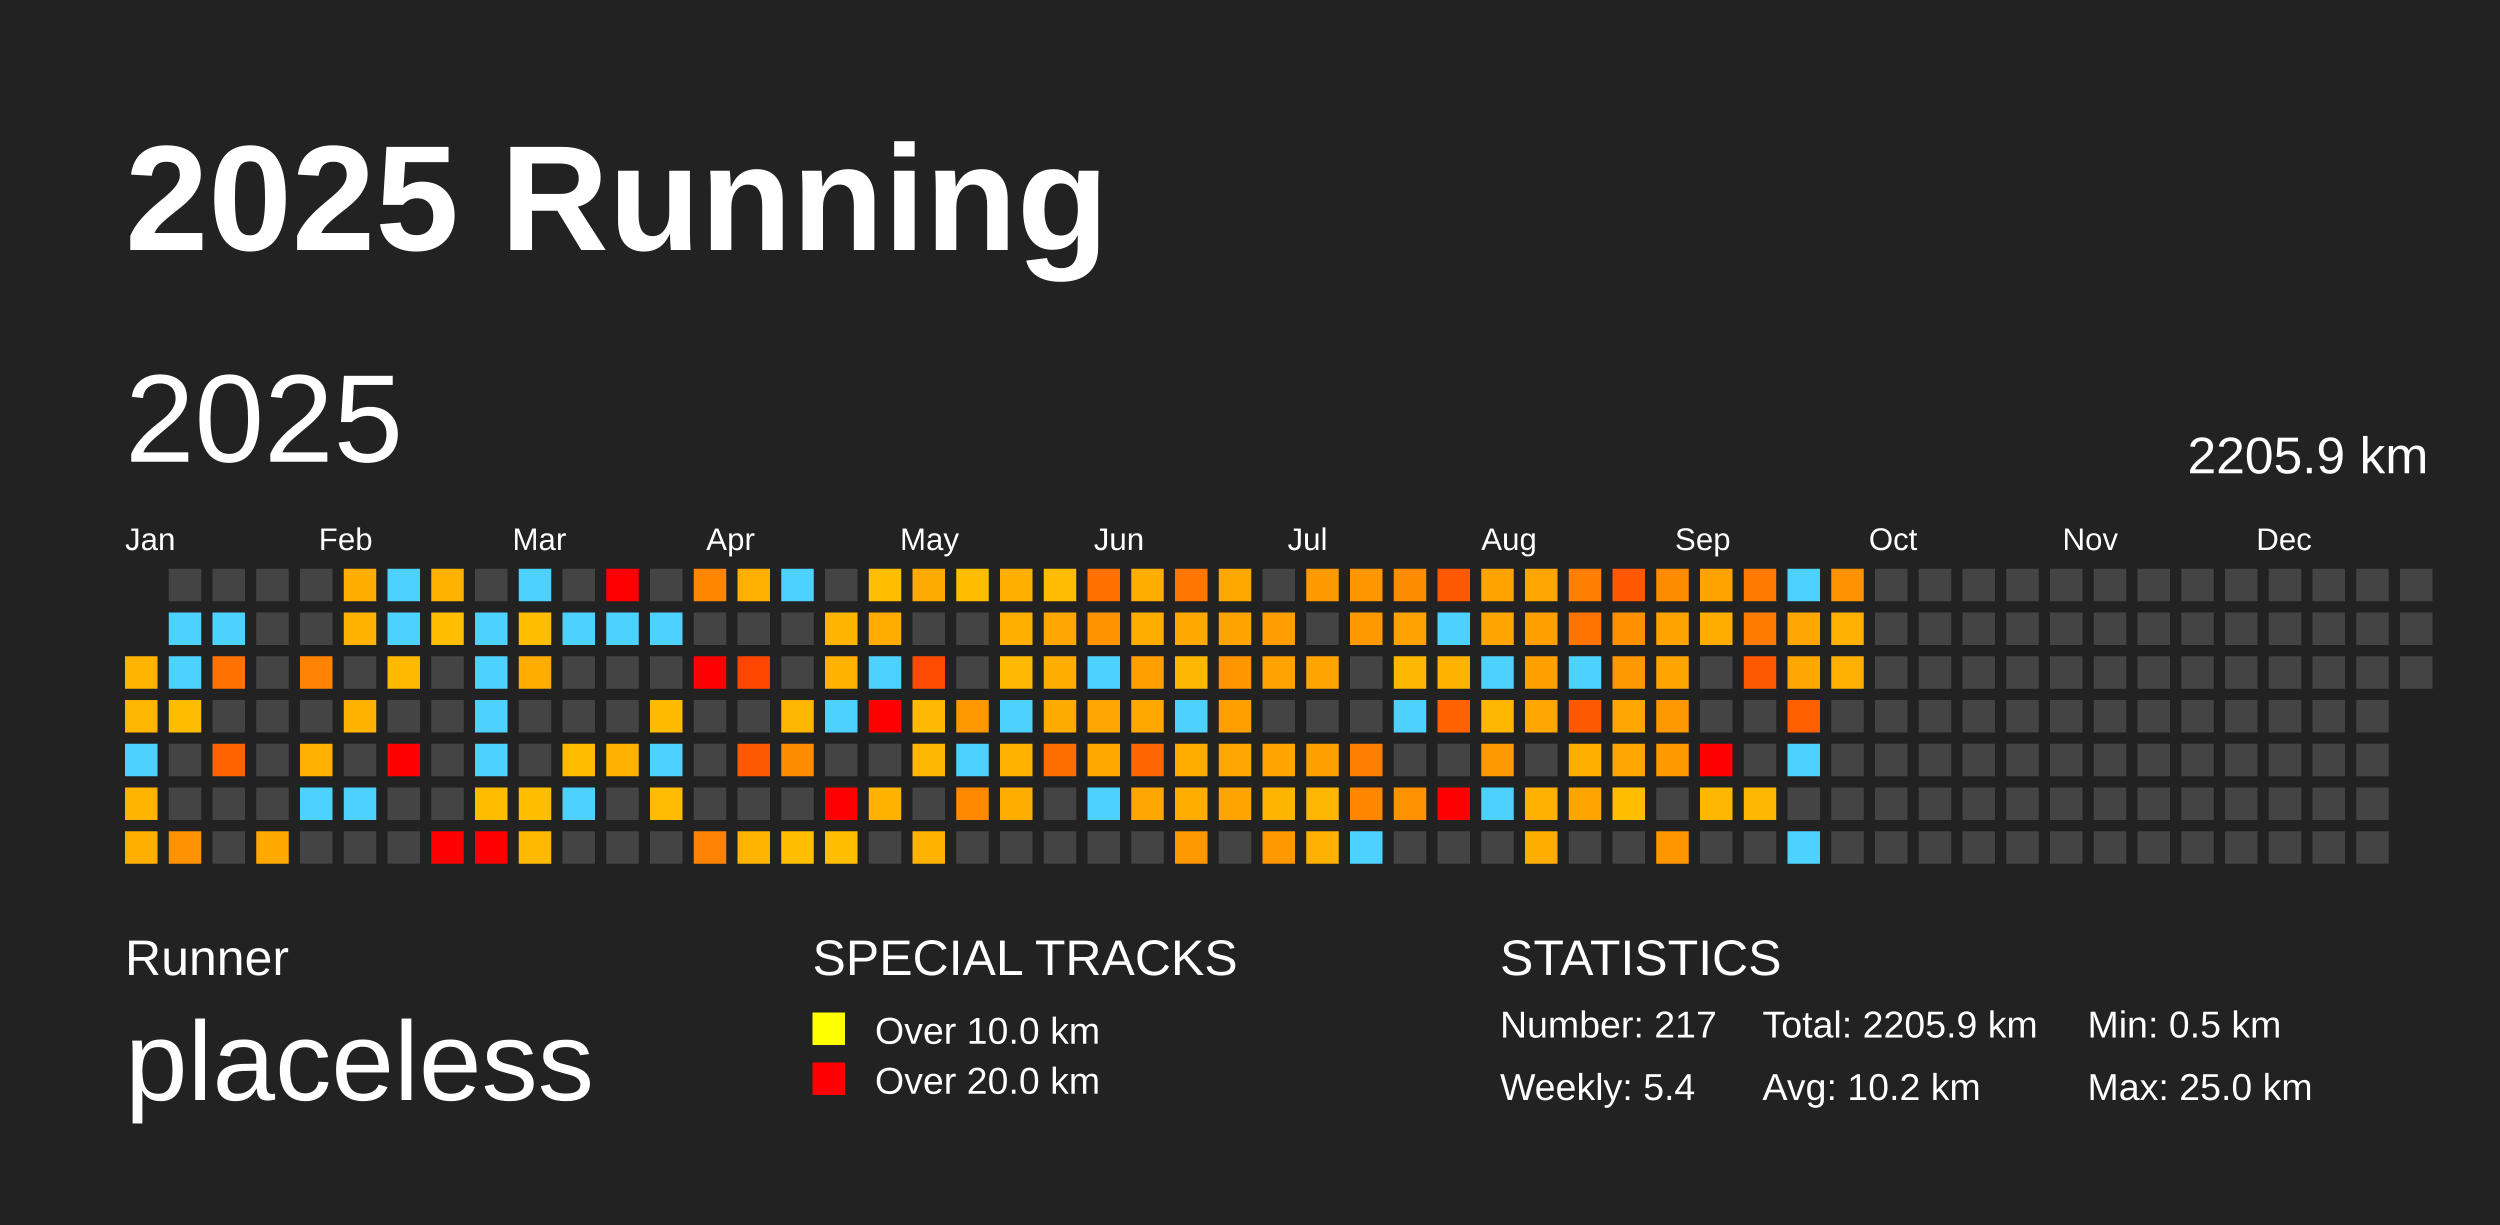
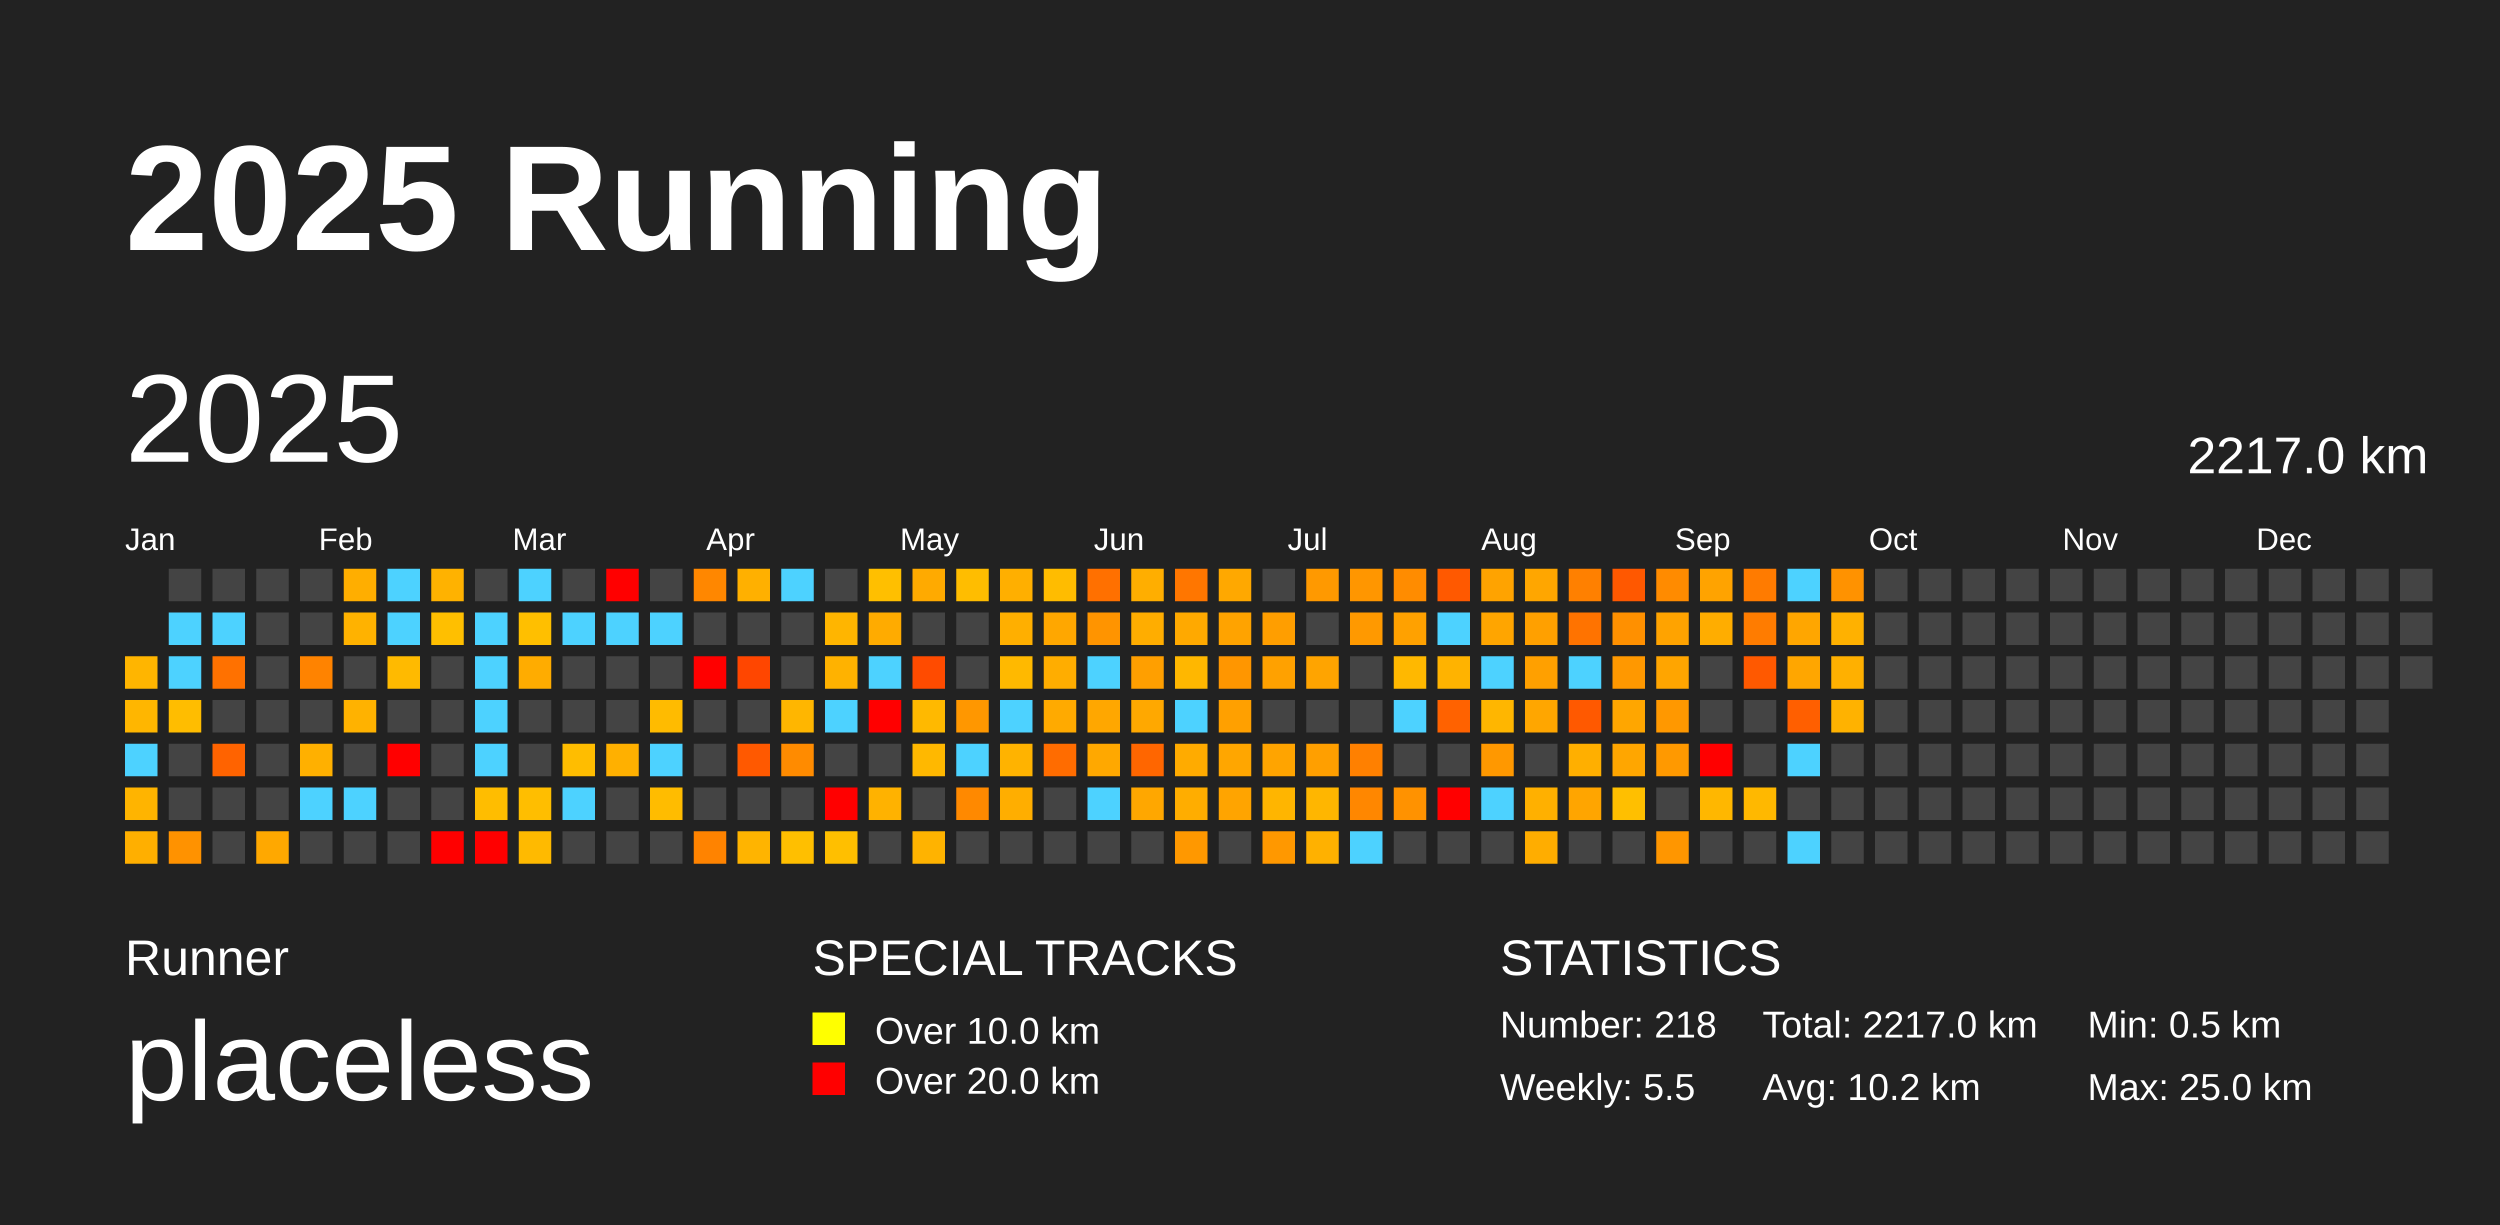
<svg xmlns="http://www.w3.org/2000/svg" baseProfile="full" height="98mm" version="1.1" viewBox="0,0,200,98" width="200mm">
  <defs />
  <rect fill="#222222" height="98" width="200" x="0" y="0" />
  <text fill="#FFFFFF" style="font-size:12px; font-family:Arial; font-weight:bold;" x="10" y="20">2025 Running</text>
  <text fill="#FFFFFF" style="font-size:4px; font-family:Arial" x="10" y="78">Runner</text>
  <text fill="#FFFFFF" style="font-size:9px; font-family:Arial" x="10" y="88">placeless</text>
  <text fill="#FFFFFF" style="font-size:4px; font-family:Arial" x="65" y="78">SPECIAL TRACKS</text>
  <rect fill="yellow" height="2.6" width="2.6" x="65" y="81" />
  <text fill="#FFFFFF" style="font-size:3px; font-family:Arial" x="70" y="83.5">Over 10.0 km</text>
  <rect fill="red" height="2.6" width="2.6" x="65" y="85" />
  <text fill="#FFFFFF" style="font-size:3px; font-family:Arial" x="70" y="87.5">Over 20.0 km</text>
  <text fill="#FFFFFF" style="font-size:4px; font-family:Arial" x="120" y="78">STATISTICS</text>
-   <text fill="#FFFFFF" style="font-size:3px; font-family:Arial" x="120" y="83">Number: 217</text>
-   <text fill="#FFFFFF" style="font-size:3px; font-family:Arial" x="120" y="88">Weekly: 5.4</text>
-   <text fill="#FFFFFF" style="font-size:3px; font-family:Arial" x="141" y="83">Total: 2205.9 km</text>
+   <text fill="#FFFFFF" style="font-size:3px; font-family:Arial" x="120" y="83">Number: 218</text>
+   <text fill="#FFFFFF" style="font-size:3px; font-family:Arial" x="120" y="88">Weekly: 5.5</text>
+   <text fill="#FFFFFF" style="font-size:3px; font-family:Arial" x="141" y="83">Total: 2217.0 km</text>
  <text fill="#FFFFFF" style="font-size:3px; font-family:Arial" x="141" y="88">Avg: 10.2 km</text>
  <text fill="#FFFFFF" style="font-size:3px; font-family:Arial" x="167" y="83">Min: 0.5 km</text>
  <text fill="#FFFFFF" style="font-size:3px; font-family:Arial" x="167" y="88">Max: 25.0 km</text>
  <text dominant-baseline="hanging" fill="#FFFFFF" style="font-size:10.0px; font-family:Arial;" x="10" y="30">2025</text>
-   <text dominant-baseline="hanging" fill="#FFFFFF" style="font-size:4.125px; font-family:Arial;" x="175" y="35">2205.9 km</text>
+   <text dominant-baseline="hanging" fill="#FFFFFF" style="font-size:4.125px; font-family:Arial;" x="175" y="35">2217.0 km</text>
  <text fill="#FFFFFF" style="font-size:2.5px; font-family:Arial" x="10.0" y="44">Jan</text>
  <text fill="#FFFFFF" style="font-size:2.5px; font-family:Arial" x="25.5" y="44">Feb</text>
  <text fill="#FFFFFF" style="font-size:2.5px; font-family:Arial" x="41.0" y="44">Mar</text>
  <text fill="#FFFFFF" style="font-size:2.5px; font-family:Arial" x="56.5" y="44">Apr</text>
  <text fill="#FFFFFF" style="font-size:2.5px; font-family:Arial" x="72.0" y="44">May</text>
  <text fill="#FFFFFF" style="font-size:2.5px; font-family:Arial" x="87.5" y="44">Jun</text>
  <text fill="#FFFFFF" style="font-size:2.5px; font-family:Arial" x="103.0" y="44">Jul</text>
  <text fill="#FFFFFF" style="font-size:2.5px; font-family:Arial" x="118.5" y="44">Aug</text>
  <text fill="#FFFFFF" style="font-size:2.5px; font-family:Arial" x="134.0" y="44">Sep</text>
  <text fill="#FFFFFF" style="font-size:2.5px; font-family:Arial" x="149.5" y="44">Oct</text>
  <text fill="#FFFFFF" style="font-size:2.5px; font-family:Arial" x="165.0" y="44">Nov</text>
  <text fill="#FFFFFF" style="font-size:2.5px; font-family:Arial" x="180.5" y="44">Dec</text>
  <rect fill="#ffb500" height="2.6" width="2.6" x="10.0" y="52.5" />
  <rect fill="#ffb600" height="2.6" width="2.6" x="10.0" y="56.0" />
  <rect fill="#4dd2ff" height="2.6" width="2.6" x="10.0" y="59.5" />
  <rect fill="#ffb400" height="2.6" width="2.6" x="10.0" y="63.0" />
  <rect fill="#ffaf00" height="2.6" width="2.6" x="10.0" y="66.5" />
  <rect fill="#444444" height="2.6" width="2.6" x="13.5" y="45.5" />
  <rect fill="#4dd2ff" height="2.6" width="2.6" x="13.5" y="49.0" />
  <rect fill="#4dd2ff" height="2.6" width="2.6" x="13.5" y="52.5" />
  <rect fill="#ffbd00" height="2.6" width="2.6" x="13.5" y="56.0" />
  <rect fill="#444444" height="2.6" width="2.6" x="13.5" y="59.5" />
  <rect fill="#444444" height="2.6" width="2.6" x="13.5" y="63.0" />
  <rect fill="#ff9200" height="2.6" width="2.6" x="13.5" y="66.5" />
  <rect fill="#444444" height="2.6" width="2.6" x="17.0" y="45.5" />
  <rect fill="#4dd2ff" height="2.6" width="2.6" x="17.0" y="49.0" />
  <rect fill="#ff7100" height="2.6" width="2.6" x="17.0" y="52.5" />
  <rect fill="#444444" height="2.6" width="2.6" x="17.0" y="56.0" />
  <rect fill="#ff6300" height="2.6" width="2.6" x="17.0" y="59.5" />
  <rect fill="#444444" height="2.6" width="2.6" x="17.0" y="63.0" />
  <rect fill="#444444" height="2.6" width="2.6" x="17.0" y="66.5" />
  <rect fill="#444444" height="2.6" width="2.6" x="20.5" y="45.5" />
  <rect fill="#444444" height="2.6" width="2.6" x="20.5" y="49.0" />
  <rect fill="#444444" height="2.6" width="2.6" x="20.5" y="52.5" />
  <rect fill="#444444" height="2.6" width="2.6" x="20.5" y="56.0" />
  <rect fill="#444444" height="2.6" width="2.6" x="20.5" y="59.5" />
  <rect fill="#444444" height="2.6" width="2.6" x="20.5" y="63.0" />
  <rect fill="#ffa800" height="2.6" width="2.6" x="20.5" y="66.5" />
  <rect fill="#444444" height="2.6" width="2.6" x="24.0" y="45.5" />
  <rect fill="#444444" height="2.6" width="2.6" x="24.0" y="49.0" />
  <rect fill="#ff8300" height="2.6" width="2.6" x="24.0" y="52.5" />
  <rect fill="#444444" height="2.6" width="2.6" x="24.0" y="56.0" />
  <rect fill="#ffb000" height="2.6" width="2.6" x="24.0" y="59.5" />
  <rect fill="#4dd2ff" height="2.6" width="2.6" x="24.0" y="63.0" />
  <rect fill="#444444" height="2.6" width="2.6" x="24.0" y="66.5" />
  <rect fill="#ffae00" height="2.6" width="2.6" x="27.5" y="45.5" />
  <rect fill="#ffb200" height="2.6" width="2.6" x="27.5" y="49.0" />
  <rect fill="#444444" height="2.6" width="2.6" x="27.5" y="52.5" />
  <rect fill="#ffb200" height="2.6" width="2.6" x="27.5" y="56.0" />
  <rect fill="#444444" height="2.6" width="2.6" x="27.5" y="59.5" />
  <rect fill="#4dd2ff" height="2.6" width="2.6" x="27.5" y="63.0" />
  <rect fill="#444444" height="2.6" width="2.6" x="27.5" y="66.5" />
  <rect fill="#4dd2ff" height="2.6" width="2.6" x="31.0" y="45.5" />
  <rect fill="#4dd2ff" height="2.6" width="2.6" x="31.0" y="49.0" />
  <rect fill="#ffba00" height="2.6" width="2.6" x="31.0" y="52.5" />
  <rect fill="#444444" height="2.6" width="2.6" x="31.0" y="56.0" />
  <rect fill="red" height="2.6" width="2.6" x="31.0" y="59.5" />
  <rect fill="#444444" height="2.6" width="2.6" x="31.0" y="63.0" />
  <rect fill="#444444" height="2.6" width="2.6" x="31.0" y="66.5" />
  <rect fill="#ffb200" height="2.6" width="2.6" x="34.5" y="45.5" />
  <rect fill="#ffbf00" height="2.6" width="2.6" x="34.5" y="49.0" />
  <rect fill="#444444" height="2.6" width="2.6" x="34.5" y="52.5" />
  <rect fill="#444444" height="2.6" width="2.6" x="34.5" y="56.0" />
  <rect fill="#444444" height="2.6" width="2.6" x="34.5" y="59.5" />
  <rect fill="#444444" height="2.6" width="2.6" x="34.5" y="63.0" />
  <rect fill="red" height="2.6" width="2.6" x="34.5" y="66.5" />
  <rect fill="#444444" height="2.6" width="2.6" x="38.0" y="45.5" />
  <rect fill="#4dd2ff" height="2.6" width="2.6" x="38.0" y="49.0" />
  <rect fill="#4dd2ff" height="2.6" width="2.6" x="38.0" y="52.5" />
  <rect fill="#4dd2ff" height="2.6" width="2.6" x="38.0" y="56.0" />
  <rect fill="#4dd2ff" height="2.6" width="2.6" x="38.0" y="59.5" />
  <rect fill="#ffbd00" height="2.6" width="2.6" x="38.0" y="63.0" />
  <rect fill="red" height="2.6" width="2.6" x="38.0" y="66.5" />
  <rect fill="#4dd2ff" height="2.6" width="2.6" x="41.5" y="45.5" />
  <rect fill="#ffbf00" height="2.6" width="2.6" x="41.5" y="49.0" />
  <rect fill="#ffac00" height="2.6" width="2.6" x="41.5" y="52.5" />
  <rect fill="#444444" height="2.6" width="2.6" x="41.5" y="56.0" />
  <rect fill="#444444" height="2.6" width="2.6" x="41.5" y="59.5" />
  <rect fill="#ffbe00" height="2.6" width="2.6" x="41.5" y="63.0" />
  <rect fill="#ffba00" height="2.6" width="2.6" x="41.5" y="66.5" />
  <rect fill="#444444" height="2.6" width="2.6" x="45.0" y="45.5" />
  <rect fill="#4dd2ff" height="2.6" width="2.6" x="45.0" y="49.0" />
  <rect fill="#444444" height="2.6" width="2.6" x="45.0" y="52.5" />
  <rect fill="#444444" height="2.6" width="2.6" x="45.0" y="56.0" />
  <rect fill="#ffbd00" height="2.6" width="2.6" x="45.0" y="59.5" />
  <rect fill="#4dd2ff" height="2.6" width="2.6" x="45.0" y="63.0" />
  <rect fill="#444444" height="2.6" width="2.6" x="45.0" y="66.5" />
  <rect fill="red" height="2.6" width="2.6" x="48.5" y="45.5" />
  <rect fill="#4dd2ff" height="2.6" width="2.6" x="48.5" y="49.0" />
  <rect fill="#444444" height="2.6" width="2.6" x="48.5" y="52.5" />
  <rect fill="#444444" height="2.6" width="2.6" x="48.5" y="56.0" />
  <rect fill="#ffb000" height="2.6" width="2.6" x="48.5" y="59.5" />
  <rect fill="#444444" height="2.6" width="2.6" x="48.5" y="63.0" />
  <rect fill="#444444" height="2.6" width="2.6" x="48.5" y="66.5" />
  <rect fill="#444444" height="2.6" width="2.6" x="52.0" y="45.5" />
  <rect fill="#4dd2ff" height="2.6" width="2.6" x="52.0" y="49.0" />
  <rect fill="#444444" height="2.6" width="2.6" x="52.0" y="52.5" />
  <rect fill="#ffbb00" height="2.6" width="2.6" x="52.0" y="56.0" />
  <rect fill="#4dd2ff" height="2.6" width="2.6" x="52.0" y="59.5" />
  <rect fill="#ffbc00" height="2.6" width="2.6" x="52.0" y="63.0" />
  <rect fill="#444444" height="2.6" width="2.6" x="52.0" y="66.5" />
  <rect fill="#ff8700" height="2.6" width="2.6" x="55.5" y="45.5" />
  <rect fill="#444444" height="2.6" width="2.6" x="55.5" y="49.0" />
  <rect fill="red" height="2.6" width="2.6" x="55.5" y="52.5" />
  <rect fill="#444444" height="2.6" width="2.6" x="55.5" y="56.0" />
  <rect fill="#444444" height="2.6" width="2.6" x="55.5" y="59.5" />
  <rect fill="#444444" height="2.6" width="2.6" x="55.5" y="63.0" />
  <rect fill="#ff8300" height="2.6" width="2.6" x="55.5" y="66.5" />
  <rect fill="#ffb000" height="2.6" width="2.6" x="59.0" y="45.5" />
  <rect fill="#444444" height="2.6" width="2.6" x="59.0" y="49.0" />
  <rect fill="#ff4600" height="2.6" width="2.6" x="59.0" y="52.5" />
  <rect fill="#444444" height="2.6" width="2.6" x="59.0" y="56.0" />
  <rect fill="#ff5900" height="2.6" width="2.6" x="59.0" y="59.5" />
  <rect fill="#444444" height="2.6" width="2.6" x="59.0" y="63.0" />
  <rect fill="#ffb400" height="2.6" width="2.6" x="59.0" y="66.5" />
  <rect fill="#4dd2ff" height="2.6" width="2.6" x="62.5" y="45.5" />
  <rect fill="#444444" height="2.6" width="2.6" x="62.5" y="49.0" />
  <rect fill="#444444" height="2.6" width="2.6" x="62.5" y="52.5" />
  <rect fill="#ffb600" height="2.6" width="2.6" x="62.5" y="56.0" />
  <rect fill="#ff8b00" height="2.6" width="2.6" x="62.5" y="59.5" />
  <rect fill="#444444" height="2.6" width="2.6" x="62.5" y="63.0" />
  <rect fill="#ffbf00" height="2.6" width="2.6" x="62.5" y="66.5" />
  <rect fill="#444444" height="2.6" width="2.6" x="66.0" y="45.5" />
  <rect fill="#ffb500" height="2.6" width="2.6" x="66.0" y="49.0" />
  <rect fill="#ffb200" height="2.6" width="2.6" x="66.0" y="52.5" />
  <rect fill="#4dd2ff" height="2.6" width="2.6" x="66.0" y="56.0" />
  <rect fill="#444444" height="2.6" width="2.6" x="66.0" y="59.5" />
  <rect fill="red" height="2.6" width="2.6" x="66.0" y="63.0" />
  <rect fill="#ffbf00" height="2.6" width="2.6" x="66.0" y="66.5" />
  <rect fill="#ffbf00" height="2.6" width="2.6" x="69.5" y="45.5" />
  <rect fill="#ffab00" height="2.6" width="2.6" x="69.5" y="49.0" />
  <rect fill="#4dd2ff" height="2.6" width="2.6" x="69.5" y="52.5" />
  <rect fill="red" height="2.6" width="2.6" x="69.5" y="56.0" />
  <rect fill="#444444" height="2.6" width="2.6" x="69.5" y="59.5" />
  <rect fill="#ffb200" height="2.6" width="2.6" x="69.5" y="63.0" />
  <rect fill="#444444" height="2.6" width="2.6" x="69.5" y="66.5" />
  <rect fill="#ffaa00" height="2.6" width="2.6" x="73.0" y="45.5" />
  <rect fill="#444444" height="2.6" width="2.6" x="73.0" y="49.0" />
  <rect fill="#ff4b00" height="2.6" width="2.6" x="73.0" y="52.5" />
  <rect fill="#ffb900" height="2.6" width="2.6" x="73.0" y="56.0" />
  <rect fill="#ffb800" height="2.6" width="2.6" x="73.0" y="59.5" />
  <rect fill="#444444" height="2.6" width="2.6" x="73.0" y="63.0" />
  <rect fill="#ffb300" height="2.6" width="2.6" x="73.0" y="66.5" />
  <rect fill="#ffbd00" height="2.6" width="2.6" x="76.5" y="45.5" />
  <rect fill="#444444" height="2.6" width="2.6" x="76.5" y="49.0" />
  <rect fill="#444444" height="2.6" width="2.6" x="76.5" y="52.5" />
  <rect fill="#ff9700" height="2.6" width="2.6" x="76.5" y="56.0" />
  <rect fill="#4dd2ff" height="2.6" width="2.6" x="76.5" y="59.5" />
  <rect fill="#ff8900" height="2.6" width="2.6" x="76.5" y="63.0" />
  <rect fill="#444444" height="2.6" width="2.6" x="76.5" y="66.5" />
  <rect fill="#ffaf00" height="2.6" width="2.6" x="80.0" y="45.5" />
  <rect fill="#ffaf00" height="2.6" width="2.6" x="80.0" y="49.0" />
  <rect fill="#ffb900" height="2.6" width="2.6" x="80.0" y="52.5" />
  <rect fill="#4dd2ff" height="2.6" width="2.6" x="80.0" y="56.0" />
  <rect fill="#ffb300" height="2.6" width="2.6" x="80.0" y="59.5" />
  <rect fill="#ffae00" height="2.6" width="2.6" x="80.0" y="63.0" />
  <rect fill="#444444" height="2.6" width="2.6" x="80.0" y="66.5" />
  <rect fill="#ffbc00" height="2.6" width="2.6" x="83.5" y="45.5" />
  <rect fill="#ffa700" height="2.6" width="2.6" x="83.5" y="49.0" />
  <rect fill="#ffad00" height="2.6" width="2.6" x="83.5" y="52.5" />
  <rect fill="#ffaa00" height="2.6" width="2.6" x="83.5" y="56.0" />
  <rect fill="#ff6c00" height="2.6" width="2.6" x="83.5" y="59.5" />
  <rect fill="#444444" height="2.6" width="2.6" x="83.5" y="63.0" />
  <rect fill="#444444" height="2.6" width="2.6" x="83.5" y="66.5" />
  <rect fill="#ff7000" height="2.6" width="2.6" x="87.0" y="45.5" />
  <rect fill="#ff9400" height="2.6" width="2.6" x="87.0" y="49.0" />
  <rect fill="#4dd2ff" height="2.6" width="2.6" x="87.0" y="52.5" />
  <rect fill="#ffa700" height="2.6" width="2.6" x="87.0" y="56.0" />
  <rect fill="#ffa800" height="2.6" width="2.6" x="87.0" y="59.5" />
  <rect fill="#4dd2ff" height="2.6" width="2.6" x="87.0" y="63.0" />
  <rect fill="#444444" height="2.6" width="2.6" x="87.0" y="66.5" />
  <rect fill="#ffae00" height="2.6" width="2.6" x="90.5" y="45.5" />
  <rect fill="#ffad00" height="2.6" width="2.6" x="90.5" y="49.0" />
  <rect fill="#ff9f00" height="2.6" width="2.6" x="90.5" y="52.5" />
  <rect fill="#ffa800" height="2.6" width="2.6" x="90.5" y="56.0" />
  <rect fill="#ff6600" height="2.6" width="2.6" x="90.5" y="59.5" />
  <rect fill="#ffa700" height="2.6" width="2.6" x="90.5" y="63.0" />
  <rect fill="#444444" height="2.6" width="2.6" x="90.5" y="66.5" />
  <rect fill="#ff7600" height="2.6" width="2.6" x="94.0" y="45.5" />
  <rect fill="#ffa900" height="2.6" width="2.6" x="94.0" y="49.0" />
  <rect fill="#ffb700" height="2.6" width="2.6" x="94.0" y="52.5" />
  <rect fill="#4dd2ff" height="2.6" width="2.6" x="94.0" y="56.0" />
  <rect fill="#ffab00" height="2.6" width="2.6" x="94.0" y="59.5" />
  <rect fill="#ffad00" height="2.6" width="2.6" x="94.0" y="63.0" />
  <rect fill="#ff9800" height="2.6" width="2.6" x="94.0" y="66.5" />
  <rect fill="#ffa800" height="2.6" width="2.6" x="97.5" y="45.5" />
  <rect fill="#ffa300" height="2.6" width="2.6" x="97.5" y="49.0" />
  <rect fill="#ff9600" height="2.6" width="2.6" x="97.5" y="52.5" />
  <rect fill="#ffa000" height="2.6" width="2.6" x="97.5" y="56.0" />
  <rect fill="#ffa600" height="2.6" width="2.6" x="97.5" y="59.5" />
  <rect fill="#ffa400" height="2.6" width="2.6" x="97.5" y="63.0" />
  <rect fill="#444444" height="2.6" width="2.6" x="97.5" y="66.5" />
  <rect fill="#444444" height="2.6" width="2.6" x="101.0" y="45.5" />
  <rect fill="#ff9e00" height="2.6" width="2.6" x="101.0" y="49.0" />
  <rect fill="#ffa100" height="2.6" width="2.6" x="101.0" y="52.5" />
  <rect fill="#444444" height="2.6" width="2.6" x="101.0" y="56.0" />
  <rect fill="#ffa400" height="2.6" width="2.6" x="101.0" y="59.5" />
  <rect fill="#ffb500" height="2.6" width="2.6" x="101.0" y="63.0" />
  <rect fill="#ff9800" height="2.6" width="2.6" x="101.0" y="66.5" />
  <rect fill="#ff9900" height="2.6" width="2.6" x="104.5" y="45.5" />
  <rect fill="#444444" height="2.6" width="2.6" x="104.5" y="49.0" />
  <rect fill="#ffa400" height="2.6" width="2.6" x="104.5" y="52.5" />
  <rect fill="#444444" height="2.6" width="2.6" x="104.5" y="56.0" />
  <rect fill="#ff9f00" height="2.6" width="2.6" x="104.5" y="59.5" />
  <rect fill="#ffb600" height="2.6" width="2.6" x="104.5" y="63.0" />
  <rect fill="#ffb100" height="2.6" width="2.6" x="104.5" y="66.5" />
  <rect fill="#ff9600" height="2.6" width="2.6" x="108.0" y="45.5" />
  <rect fill="#ff9900" height="2.6" width="2.6" x="108.0" y="49.0" />
  <rect fill="#444444" height="2.6" width="2.6" x="108.0" y="52.5" />
  <rect fill="#444444" height="2.6" width="2.6" x="108.0" y="56.0" />
  <rect fill="#ff8000" height="2.6" width="2.6" x="108.0" y="59.5" />
  <rect fill="#ff8700" height="2.6" width="2.6" x="108.0" y="63.0" />
  <rect fill="#4dd2ff" height="2.6" width="2.6" x="108.0" y="66.5" />
  <rect fill="#ff8c00" height="2.6" width="2.6" x="111.5" y="45.5" />
  <rect fill="#ffa100" height="2.6" width="2.6" x="111.5" y="49.0" />
  <rect fill="#ffb800" height="2.6" width="2.6" x="111.5" y="52.5" />
  <rect fill="#4dd2ff" height="2.6" width="2.6" x="111.5" y="56.0" />
  <rect fill="#444444" height="2.6" width="2.6" x="111.5" y="59.5" />
  <rect fill="#ff9200" height="2.6" width="2.6" x="111.5" y="63.0" />
  <rect fill="#444444" height="2.6" width="2.6" x="111.5" y="66.5" />
  <rect fill="#ff5900" height="2.6" width="2.6" x="115.0" y="45.5" />
  <rect fill="#4dd2ff" height="2.6" width="2.6" x="115.0" y="49.0" />
  <rect fill="#ffb300" height="2.6" width="2.6" x="115.0" y="52.5" />
  <rect fill="#ff6200" height="2.6" width="2.6" x="115.0" y="56.0" />
  <rect fill="#444444" height="2.6" width="2.6" x="115.0" y="59.5" />
  <rect fill="red" height="2.6" width="2.6" x="115.0" y="63.0" />
  <rect fill="#444444" height="2.6" width="2.6" x="115.0" y="66.5" />
  <rect fill="#ffa300" height="2.6" width="2.6" x="118.5" y="45.5" />
  <rect fill="#ffa500" height="2.6" width="2.6" x="118.5" y="49.0" />
  <rect fill="#4dd2ff" height="2.6" width="2.6" x="118.5" y="52.5" />
  <rect fill="#ffb600" height="2.6" width="2.6" x="118.5" y="56.0" />
  <rect fill="#ff9800" height="2.6" width="2.6" x="118.5" y="59.5" />
  <rect fill="#4dd2ff" height="2.6" width="2.6" x="118.5" y="63.0" />
  <rect fill="#444444" height="2.6" width="2.6" x="118.5" y="66.5" />
  <rect fill="#ffa600" height="2.6" width="2.6" x="122.0" y="45.5" />
  <rect fill="#ffa000" height="2.6" width="2.6" x="122.0" y="49.0" />
  <rect fill="#ffa000" height="2.6" width="2.6" x="122.0" y="52.5" />
  <rect fill="#ffa600" height="2.6" width="2.6" x="122.0" y="56.0" />
  <rect fill="#444444" height="2.6" width="2.6" x="122.0" y="59.5" />
  <rect fill="#ffb000" height="2.6" width="2.6" x="122.0" y="63.0" />
  <rect fill="#ffad00" height="2.6" width="2.6" x="122.0" y="66.5" />
  <rect fill="#ff8000" height="2.6" width="2.6" x="125.5" y="45.5" />
  <rect fill="#ff7300" height="2.6" width="2.6" x="125.5" y="49.0" />
  <rect fill="#4dd2ff" height="2.6" width="2.6" x="125.5" y="52.5" />
  <rect fill="#ff5900" height="2.6" width="2.6" x="125.5" y="56.0" />
  <rect fill="#ffaf00" height="2.6" width="2.6" x="125.5" y="59.5" />
  <rect fill="#ffa500" height="2.6" width="2.6" x="125.5" y="63.0" />
  <rect fill="#444444" height="2.6" width="2.6" x="125.5" y="66.5" />
  <rect fill="#ff5800" height="2.6" width="2.6" x="129.0" y="45.5" />
  <rect fill="#ff9000" height="2.6" width="2.6" x="129.0" y="49.0" />
  <rect fill="#ff9800" height="2.6" width="2.6" x="129.0" y="52.5" />
  <rect fill="#ffa600" height="2.6" width="2.6" x="129.0" y="56.0" />
  <rect fill="#ffa600" height="2.6" width="2.6" x="129.0" y="59.5" />
  <rect fill="#ffbf00" height="2.6" width="2.6" x="129.0" y="63.0" />
  <rect fill="#444444" height="2.6" width="2.6" x="129.0" y="66.5" />
  <rect fill="#ff8b00" height="2.6" width="2.6" x="132.5" y="45.5" />
  <rect fill="#ffa300" height="2.6" width="2.6" x="132.5" y="49.0" />
  <rect fill="#ffa500" height="2.6" width="2.6" x="132.5" y="52.5" />
  <rect fill="#ff9800" height="2.6" width="2.6" x="132.5" y="56.0" />
  <rect fill="#ff9900" height="2.6" width="2.6" x="132.5" y="59.5" />
  <rect fill="#444444" height="2.6" width="2.6" x="132.5" y="63.0" />
  <rect fill="#ff9600" height="2.6" width="2.6" x="132.5" y="66.5" />
  <rect fill="#ffa300" height="2.6" width="2.6" x="136.0" y="45.5" />
  <rect fill="#ffad00" height="2.6" width="2.6" x="136.0" y="49.0" />
  <rect fill="#444444" height="2.6" width="2.6" x="136.0" y="52.5" />
  <rect fill="#444444" height="2.6" width="2.6" x="136.0" y="56.0" />
  <rect fill="red" height="2.6" width="2.6" x="136.0" y="59.5" />
  <rect fill="#ffb700" height="2.6" width="2.6" x="136.0" y="63.0" />
  <rect fill="#444444" height="2.6" width="2.6" x="136.0" y="66.5" />
  <rect fill="#ff7b00" height="2.6" width="2.6" x="139.5" y="45.5" />
  <rect fill="#ff7c00" height="2.6" width="2.6" x="139.5" y="49.0" />
  <rect fill="#ff5900" height="2.6" width="2.6" x="139.5" y="52.5" />
  <rect fill="#444444" height="2.6" width="2.6" x="139.5" y="56.0" />
  <rect fill="#444444" height="2.6" width="2.6" x="139.5" y="59.5" />
  <rect fill="#ffb800" height="2.6" width="2.6" x="139.5" y="63.0" />
  <rect fill="#444444" height="2.6" width="2.6" x="139.5" y="66.5" />
  <rect fill="#4dd2ff" height="2.6" width="2.6" x="143.0" y="45.5" />
  <rect fill="#ffa600" height="2.6" width="2.6" x="143.0" y="49.0" />
  <rect fill="#ffa600" height="2.6" width="2.6" x="143.0" y="52.5" />
  <rect fill="#ff5f00" height="2.6" width="2.6" x="143.0" y="56.0" />
  <rect fill="#4dd2ff" height="2.6" width="2.6" x="143.0" y="59.5" />
  <rect fill="#444444" height="2.6" width="2.6" x="143.0" y="63.0" />
  <rect fill="#4dd2ff" height="2.6" width="2.6" x="143.0" y="66.5" />
  <rect fill="#ff9200" height="2.6" width="2.6" x="146.5" y="45.5" />
  <rect fill="#ffb100" height="2.6" width="2.6" x="146.5" y="49.0" />
  <rect fill="#ffb000" height="2.6" width="2.6" x="146.5" y="52.5" />
-   <rect fill="#444444" height="2.6" width="2.6" x="146.5" y="56.0" />
+   <rect fill="#ffb200" height="2.6" width="2.6" x="146.5" y="56.0" />
  <rect fill="#444444" height="2.6" width="2.6" x="146.5" y="59.5" />
  <rect fill="#444444" height="2.6" width="2.6" x="146.5" y="63.0" />
  <rect fill="#444444" height="2.6" width="2.6" x="146.5" y="66.5" />
  <rect fill="#444444" height="2.6" width="2.6" x="150.0" y="45.5" />
  <rect fill="#444444" height="2.6" width="2.6" x="150.0" y="49.0" />
  <rect fill="#444444" height="2.6" width="2.6" x="150.0" y="52.5" />
  <rect fill="#444444" height="2.6" width="2.6" x="150.0" y="56.0" />
  <rect fill="#444444" height="2.6" width="2.6" x="150.0" y="59.5" />
  <rect fill="#444444" height="2.6" width="2.6" x="150.0" y="63.0" />
  <rect fill="#444444" height="2.6" width="2.6" x="150.0" y="66.5" />
  <rect fill="#444444" height="2.6" width="2.6" x="153.5" y="45.5" />
  <rect fill="#444444" height="2.6" width="2.6" x="153.5" y="49.0" />
  <rect fill="#444444" height="2.6" width="2.6" x="153.5" y="52.5" />
  <rect fill="#444444" height="2.6" width="2.6" x="153.5" y="56.0" />
  <rect fill="#444444" height="2.6" width="2.6" x="153.5" y="59.5" />
  <rect fill="#444444" height="2.6" width="2.6" x="153.5" y="63.0" />
  <rect fill="#444444" height="2.6" width="2.6" x="153.5" y="66.5" />
  <rect fill="#444444" height="2.6" width="2.6" x="157.0" y="45.5" />
  <rect fill="#444444" height="2.6" width="2.6" x="157.0" y="49.0" />
  <rect fill="#444444" height="2.6" width="2.6" x="157.0" y="52.5" />
  <rect fill="#444444" height="2.6" width="2.6" x="157.0" y="56.0" />
  <rect fill="#444444" height="2.6" width="2.6" x="157.0" y="59.5" />
  <rect fill="#444444" height="2.6" width="2.6" x="157.0" y="63.0" />
  <rect fill="#444444" height="2.6" width="2.6" x="157.0" y="66.5" />
  <rect fill="#444444" height="2.6" width="2.6" x="160.5" y="45.5" />
  <rect fill="#444444" height="2.6" width="2.6" x="160.5" y="49.0" />
  <rect fill="#444444" height="2.6" width="2.6" x="160.5" y="52.5" />
  <rect fill="#444444" height="2.6" width="2.6" x="160.5" y="56.0" />
  <rect fill="#444444" height="2.6" width="2.6" x="160.5" y="59.5" />
  <rect fill="#444444" height="2.6" width="2.6" x="160.5" y="63.0" />
  <rect fill="#444444" height="2.6" width="2.6" x="160.5" y="66.5" />
  <rect fill="#444444" height="2.6" width="2.6" x="164.0" y="45.5" />
  <rect fill="#444444" height="2.6" width="2.6" x="164.0" y="49.0" />
  <rect fill="#444444" height="2.6" width="2.6" x="164.0" y="52.5" />
  <rect fill="#444444" height="2.6" width="2.6" x="164.0" y="56.0" />
  <rect fill="#444444" height="2.6" width="2.6" x="164.0" y="59.5" />
  <rect fill="#444444" height="2.6" width="2.6" x="164.0" y="63.0" />
  <rect fill="#444444" height="2.6" width="2.6" x="164.0" y="66.5" />
  <rect fill="#444444" height="2.6" width="2.6" x="167.5" y="45.5" />
  <rect fill="#444444" height="2.6" width="2.6" x="167.5" y="49.0" />
  <rect fill="#444444" height="2.6" width="2.6" x="167.5" y="52.5" />
  <rect fill="#444444" height="2.6" width="2.6" x="167.5" y="56.0" />
  <rect fill="#444444" height="2.6" width="2.6" x="167.5" y="59.5" />
  <rect fill="#444444" height="2.6" width="2.6" x="167.5" y="63.0" />
  <rect fill="#444444" height="2.6" width="2.6" x="167.5" y="66.5" />
  <rect fill="#444444" height="2.6" width="2.6" x="171.0" y="45.5" />
  <rect fill="#444444" height="2.6" width="2.6" x="171.0" y="49.0" />
  <rect fill="#444444" height="2.6" width="2.6" x="171.0" y="52.5" />
  <rect fill="#444444" height="2.6" width="2.6" x="171.0" y="56.0" />
  <rect fill="#444444" height="2.6" width="2.6" x="171.0" y="59.5" />
  <rect fill="#444444" height="2.6" width="2.6" x="171.0" y="63.0" />
  <rect fill="#444444" height="2.6" width="2.6" x="171.0" y="66.5" />
  <rect fill="#444444" height="2.6" width="2.6" x="174.5" y="45.5" />
  <rect fill="#444444" height="2.6" width="2.6" x="174.5" y="49.0" />
  <rect fill="#444444" height="2.6" width="2.6" x="174.5" y="52.5" />
  <rect fill="#444444" height="2.6" width="2.6" x="174.5" y="56.0" />
  <rect fill="#444444" height="2.6" width="2.6" x="174.5" y="59.5" />
  <rect fill="#444444" height="2.6" width="2.6" x="174.5" y="63.0" />
  <rect fill="#444444" height="2.6" width="2.6" x="174.5" y="66.5" />
  <rect fill="#444444" height="2.6" width="2.6" x="178.0" y="45.5" />
  <rect fill="#444444" height="2.6" width="2.6" x="178.0" y="49.0" />
  <rect fill="#444444" height="2.6" width="2.6" x="178.0" y="52.5" />
  <rect fill="#444444" height="2.6" width="2.6" x="178.0" y="56.0" />
  <rect fill="#444444" height="2.6" width="2.6" x="178.0" y="59.5" />
  <rect fill="#444444" height="2.6" width="2.6" x="178.0" y="63.0" />
  <rect fill="#444444" height="2.6" width="2.6" x="178.0" y="66.5" />
  <rect fill="#444444" height="2.6" width="2.6" x="181.5" y="45.5" />
  <rect fill="#444444" height="2.6" width="2.6" x="181.5" y="49.0" />
  <rect fill="#444444" height="2.6" width="2.6" x="181.5" y="52.5" />
  <rect fill="#444444" height="2.6" width="2.6" x="181.5" y="56.0" />
  <rect fill="#444444" height="2.6" width="2.6" x="181.5" y="59.5" />
  <rect fill="#444444" height="2.6" width="2.6" x="181.5" y="63.0" />
  <rect fill="#444444" height="2.6" width="2.6" x="181.5" y="66.5" />
  <rect fill="#444444" height="2.6" width="2.6" x="185.0" y="45.5" />
  <rect fill="#444444" height="2.6" width="2.6" x="185.0" y="49.0" />
  <rect fill="#444444" height="2.6" width="2.6" x="185.0" y="52.5" />
  <rect fill="#444444" height="2.6" width="2.6" x="185.0" y="56.0" />
  <rect fill="#444444" height="2.6" width="2.6" x="185.0" y="59.5" />
  <rect fill="#444444" height="2.6" width="2.6" x="185.0" y="63.0" />
  <rect fill="#444444" height="2.6" width="2.6" x="185.0" y="66.5" />
  <rect fill="#444444" height="2.6" width="2.6" x="188.5" y="45.5" />
  <rect fill="#444444" height="2.6" width="2.6" x="188.5" y="49.0" />
  <rect fill="#444444" height="2.6" width="2.6" x="188.5" y="52.5" />
  <rect fill="#444444" height="2.6" width="2.6" x="188.5" y="56.0" />
  <rect fill="#444444" height="2.6" width="2.6" x="188.5" y="59.5" />
  <rect fill="#444444" height="2.6" width="2.6" x="188.5" y="63.0" />
  <rect fill="#444444" height="2.6" width="2.6" x="188.5" y="66.5" />
  <rect fill="#444444" height="2.6" width="2.6" x="192.0" y="45.5" />
  <rect fill="#444444" height="2.6" width="2.6" x="192.0" y="49.0" />
  <rect fill="#444444" height="2.6" width="2.6" x="192.0" y="52.5" />
</svg>
